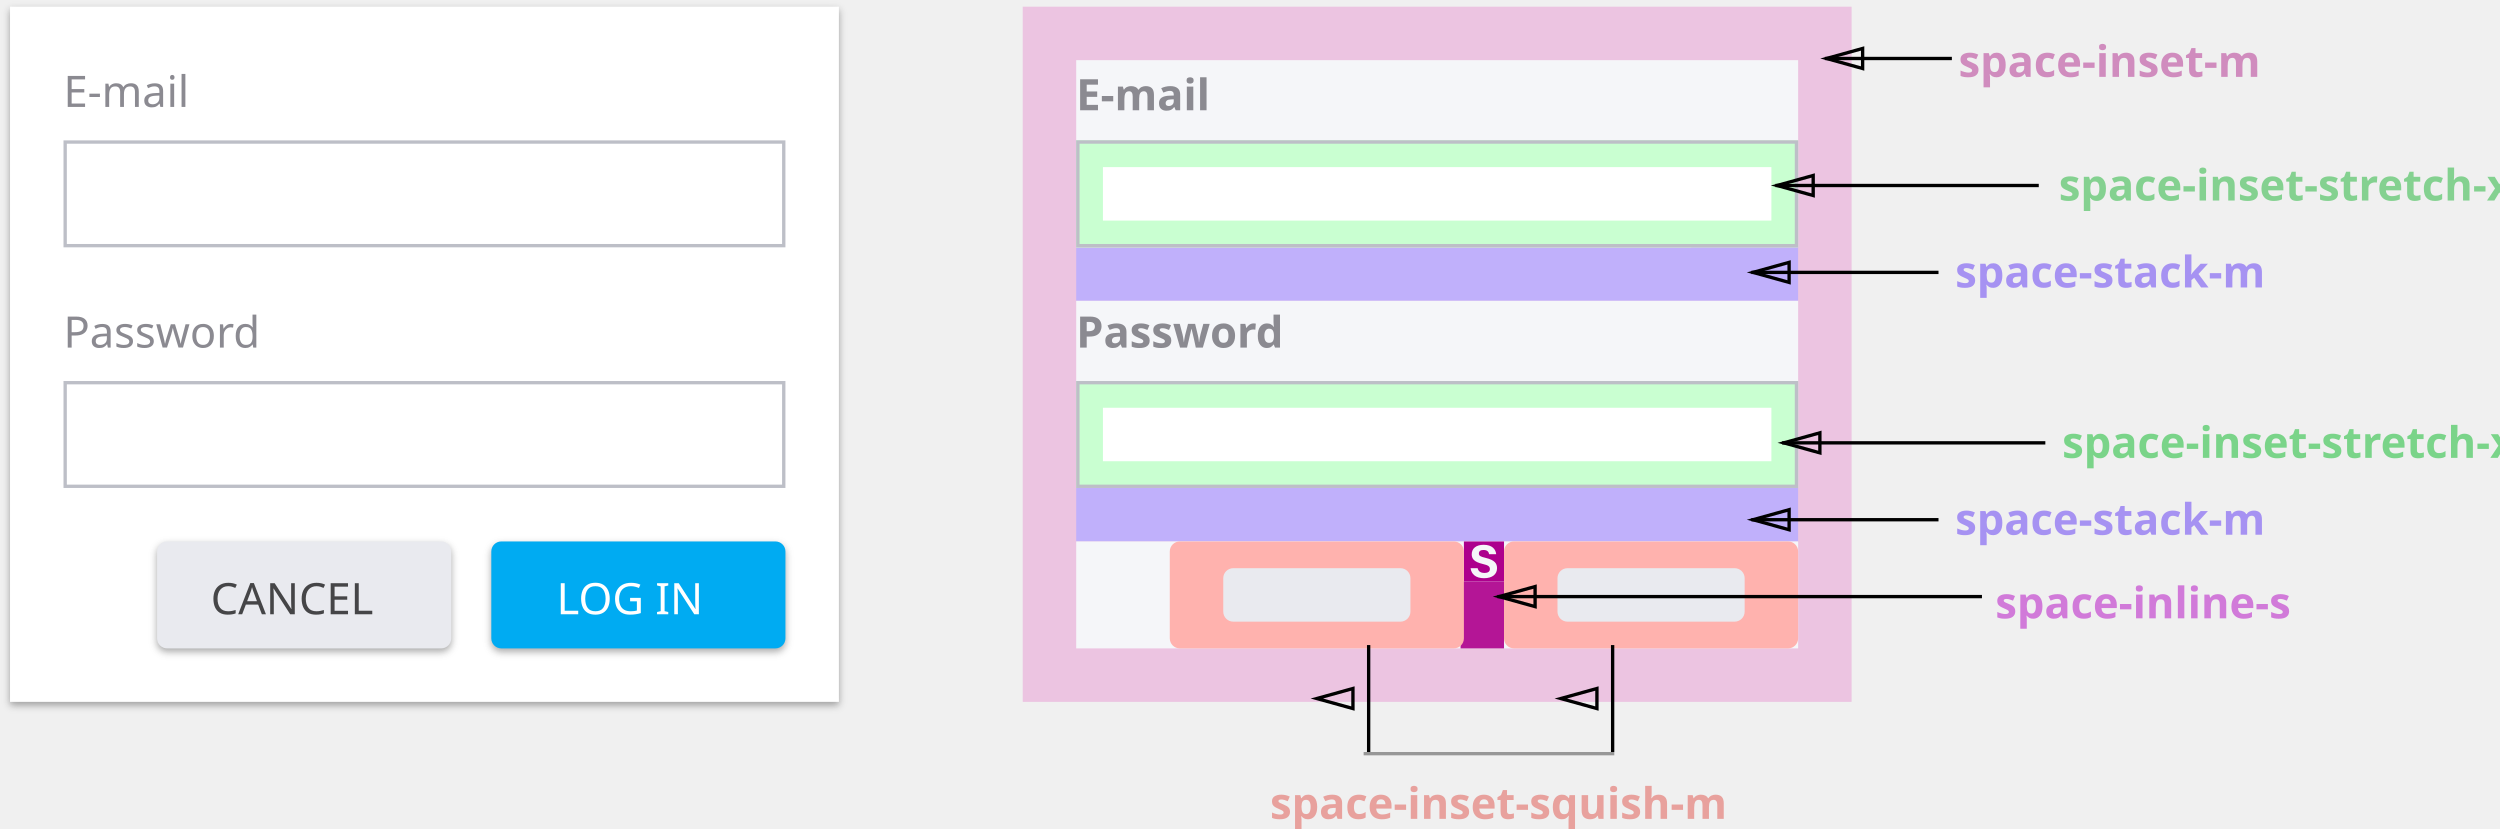
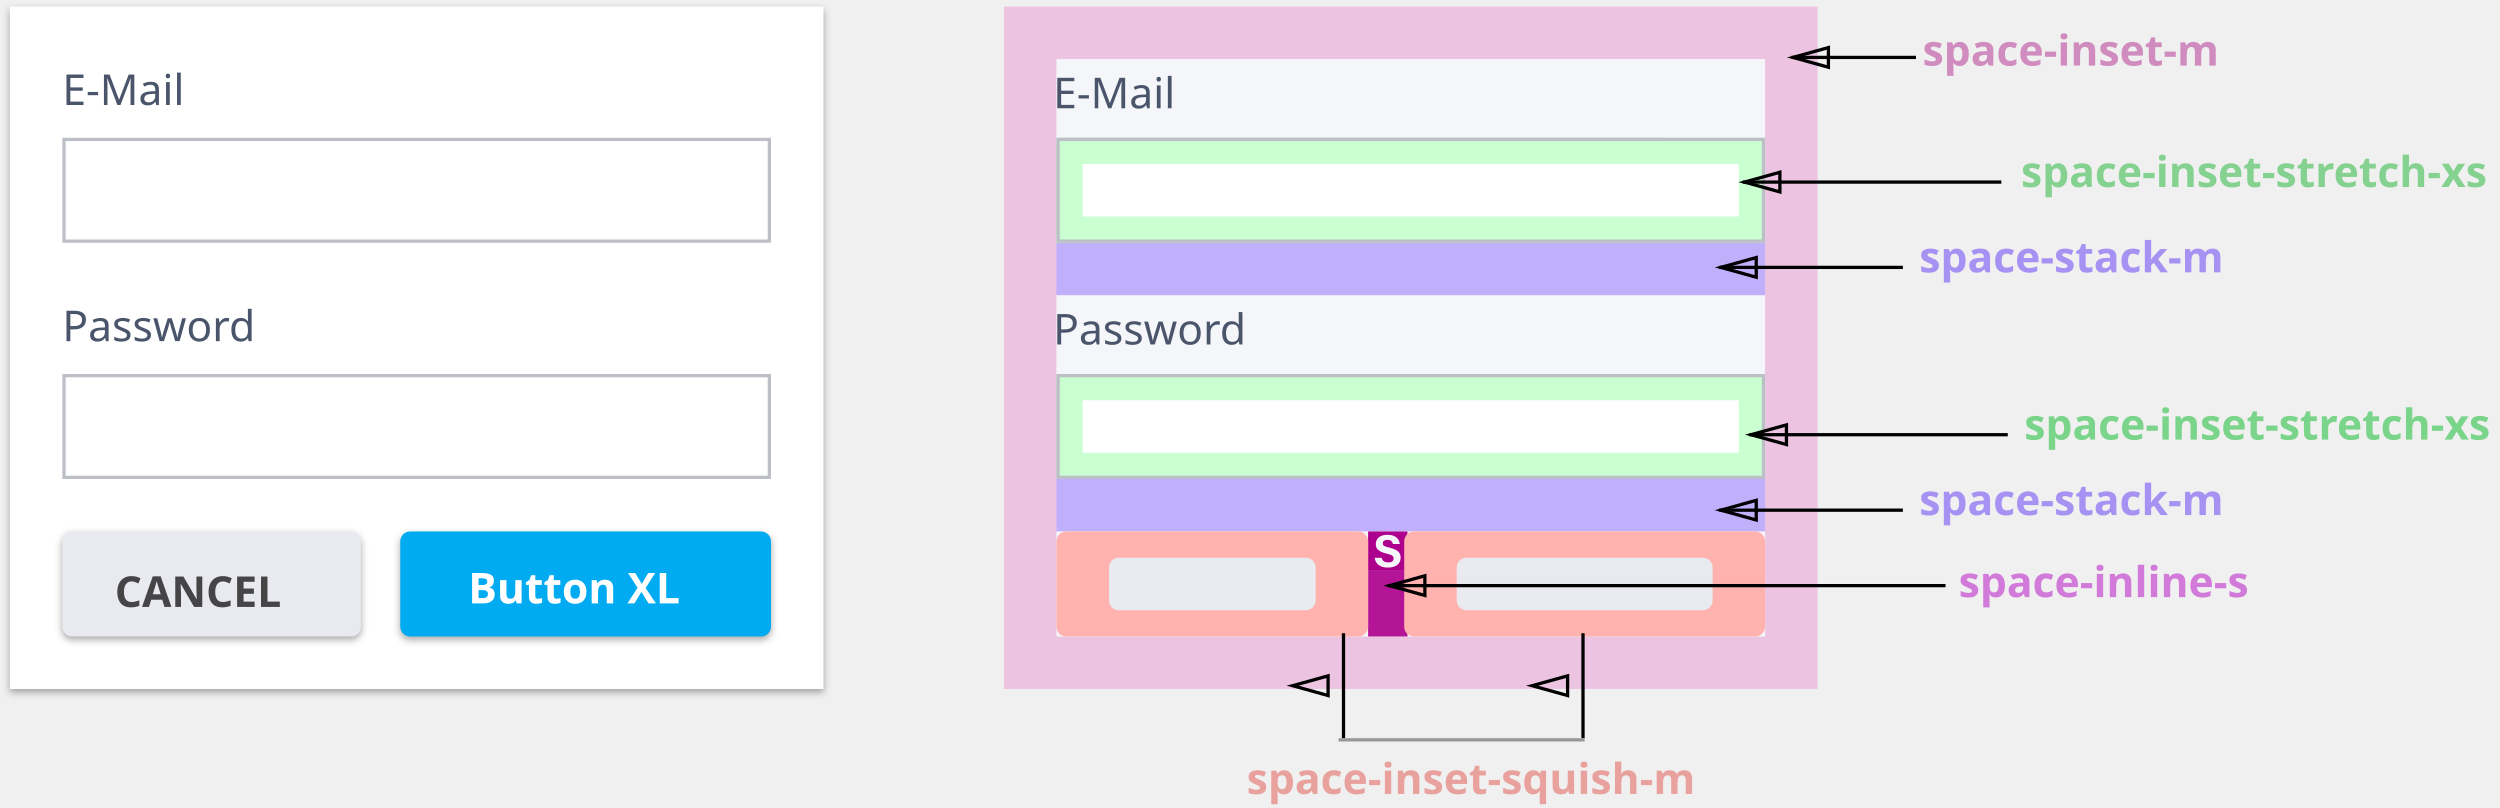
- <svg xmlns="http://www.w3.org/2000/svg" xmlns:xlink="http://www.w3.org/1999/xlink" width="748px" height="248px" viewBox="0 0 748 248" version="1.1">
+ <svg xmlns="http://www.w3.org/2000/svg" xmlns:xlink="http://www.w3.org/1999/xlink" width="762px" height="246px" viewBox="0 0 762 246" version="1.1">
  <defs>
    <rect id="path-1" x="0" y="0" width="248" height="208" />
    <filter x="-2.8%" y="-2.4%" width="105.6%" height="106.7%" filterUnits="objectBoundingBox" id="filter-2">
      <feOffset dx="0" dy="1" in="SourceAlpha" result="shadowOffsetOuter1" />
      <feGaussianBlur stdDeviation="1" in="shadowOffsetOuter1" result="shadowBlurOuter1" />
      <feColorMatrix values="0 0 0 0 0   0 0 0 0 0   0 0 0 0 0  0 0 0 0.24 0" type="matrix" in="shadowBlurOuter1" result="shadowMatrixOuter1" />
      <feOffset dx="0" dy="1" in="SourceAlpha" result="shadowOffsetOuter2" />
      <feGaussianBlur stdDeviation="1.5" in="shadowOffsetOuter2" result="shadowBlurOuter2" />
      <feColorMatrix values="0 0 0 0 0   0 0 0 0 0   0 0 0 0 0  0 0 0 0.12 0" type="matrix" in="shadowBlurOuter2" result="shadowMatrixOuter2" />
      <feMerge>
        <feMergeNode in="shadowMatrixOuter1" />
        <feMergeNode in="shadowMatrixOuter2" />
      </feMerge>
    </filter>
    <rect id="path-3" x="16" y="40" width="216" height="32" />
    <rect id="path-4" x="16" y="112" width="216" height="32" />
-     <rect id="path-5" x="44" y="160" width="88" height="32" rx="3" />
-     <filter x="-8.0%" y="-15.6%" width="115.9%" height="143.8%" filterUnits="objectBoundingBox" id="filter-6">
+     <rect id="path-5" x="16" y="112" width="216" height="32" />
+     <rect id="path-6" x="16" y="40" width="184" height="32" />
+     <rect id="path-7" x="16" y="40" width="216" height="32" />
+     <rect id="path-8" x="0" y="0" width="113" height="32" rx="3" />
+     <filter x="-6.2%" y="-15.6%" width="112.4%" height="143.8%" filterUnits="objectBoundingBox" id="filter-9">
      <feOffset dx="0" dy="1" in="SourceAlpha" result="shadowOffsetOuter1" />
      <feGaussianBlur stdDeviation="1" in="shadowOffsetOuter1" result="shadowBlurOuter1" />
      <feColorMatrix values="0 0 0 0 0   0 0 0 0 0   0 0 0 0 0  0 0 0 0.24 0" type="matrix" in="shadowBlurOuter1" result="shadowMatrixOuter1" />
      <feOffset dx="0" dy="1" in="SourceAlpha" result="shadowOffsetOuter2" />
      <feGaussianBlur stdDeviation="1.5" in="shadowOffsetOuter2" result="shadowBlurOuter2" />
      <feColorMatrix values="0 0 0 0 0   0 0 0 0 0   0 0 0 0 0  0 0 0 0.12 0" type="matrix" in="shadowBlurOuter2" result="shadowMatrixOuter2" />
      <feMerge>
        <feMergeNode in="shadowMatrixOuter1" />
        <feMergeNode in="shadowMatrixOuter2" />
      </feMerge>
    </filter>
-     <rect id="path-7" x="144" y="160" width="88" height="32" rx="3" />
-     <filter x="-8.0%" y="-15.6%" width="115.9%" height="143.8%" filterUnits="objectBoundingBox" id="filter-8">
+     <rect id="path-10" x="0" y="0" width="91" height="32" rx="3" />
+     <filter x="-7.7%" y="-15.6%" width="115.4%" height="143.8%" filterUnits="objectBoundingBox" id="filter-11">
      <feOffset dx="0" dy="1" in="SourceAlpha" result="shadowOffsetOuter1" />
      <feGaussianBlur stdDeviation="1" in="shadowOffsetOuter1" result="shadowBlurOuter1" />
      <feColorMatrix values="0 0 0 0 0   0 0 0 0 0   0 0 0 0 0  0 0 0 0.24 0" type="matrix" in="shadowBlurOuter1" result="shadowMatrixOuter1" />
      <feOffset dx="0" dy="1" in="SourceAlpha" result="shadowOffsetOuter2" />
      <feGaussianBlur stdDeviation="1.5" in="shadowOffsetOuter2" result="shadowBlurOuter2" />
      <feColorMatrix values="0 0 0 0 0   0 0 0 0 0   0 0 0 0 0  0 0 0 0.12 0" type="matrix" in="shadowBlurOuter2" result="shadowMatrixOuter2" />
      <feMerge>
        <feMergeNode in="shadowMatrixOuter1" />
        <feMergeNode in="shadowMatrixOuter2" />
      </feMerge>
    </filter>
-     <rect id="path-9" x="16" y="112" width="216" height="32" />
-     <rect id="path-10" x="16" y="40" width="184" height="32" />
-     <rect id="path-11" x="16" y="40" width="216" height="32" />
  </defs>
-   <g id="Space" stroke="none" stroke-width="1" fill="none" fill-rule="evenodd">
-     <g id="Space-V4" transform="translate(-305, -5936)">
-       <g id="Group-22" transform="translate(308, 5938)">
-         <g id="Group-7">
-           <g id="paper-shadow-1">
-             <use fill="black" fill-opacity="1" filter="url(#filter-2)" xlink:href="#path-1" />
-             <use fill="#FFFFFF" fill-rule="evenodd" xlink:href="#path-1" />
-           </g>
-           <g id="Rectangle-36-Copy-11">
-             <use fill="#FFFFFF" fill-rule="evenodd" xlink:href="#path-3" />
-             <rect stroke="#BDBFC7" stroke-width="1" x="16.5" y="40.5" width="215" height="31" />
-           </g>
-           <g id="Rectangle-36-Copy-12">
-             <use fill="#FFFFFF" fill-rule="evenodd" xlink:href="#path-4" />
-             <rect stroke="#BDBFC7" stroke-width="1" x="16.5" y="112.5" width="215" height="31" />
-           </g>
-           <text id="E-mail" font-family="Avenir-Book, Avenir" font-size="13" font-weight="normal" line-spacing="24" fill="#8B8A91">
-             <tspan x="16" y="30">E-mail</tspan>
-           </text>
-           <text id="Password" font-family="Avenir-Book, Avenir" font-size="13" font-weight="normal" line-spacing="24" fill="#8B8A91">
-             <tspan x="16" y="102">Password</tspan>
-           </text>
-           <g id="Rectangle-31-Copy-3">
-             <use fill="black" fill-opacity="1" filter="url(#filter-6)" xlink:href="#path-5" />
-             <use fill="#E9EAEF" fill-rule="evenodd" xlink:href="#path-5" />
-           </g>
-           <g id="Rectangle-31-Copy-4">
-             <use fill="black" fill-opacity="1" filter="url(#filter-8)" xlink:href="#path-7" />
-             <use fill="#00ABF2" fill-rule="evenodd" xlink:href="#path-7" />
-           </g>
-           <text id="8:13:8:13-copy-11" font-family="Avenir-Book, Avenir" font-size="13" font-weight="normal" line-spacing="16" fill="#454547">
-             <tspan x="60.056" y="181.78">CANCEL</tspan>
-           </text>
-           <text id="8:13:8:13-copy-12" font-family="Avenir-Book, Avenir" font-size="13" font-weight="normal" line-spacing="16" fill="#FFFFFF">
-             <tspan x="163.521" y="181.78">LOG IN</tspan>
-           </text>
+   <g id="Documentation-Images" stroke="none" stroke-width="1" fill="none" fill-rule="evenodd">
+     <g id="Desktop-HD" transform="translate(-134, -586)">
+       <g id="Group-7" transform="translate(137, 588)">
+         <g id="paper-shadow-1">
+           <use fill="black" fill-opacity="1" filter="url(#filter-2)" xlink:href="#path-1" />
+           <use fill="#FFFFFF" fill-rule="evenodd" xlink:href="#path-1" />
        </g>
+         <g id="Rectangle-36-Copy-11">
+           <use fill="#FFFFFF" fill-rule="evenodd" xlink:href="#path-3" />
+           <rect stroke="#BDBFC7" stroke-width="1" x="16.5" y="40.5" width="215" height="31" />
+         </g>
+         <g id="Rectangle-36-Copy-12">
+           <use fill="#FFFFFF" fill-rule="evenodd" xlink:href="#path-4" />
+           <rect stroke="#BDBFC7" stroke-width="1" x="16.5" y="112.5" width="215" height="31" />
+         </g>
+         <text id="E-Mail" font-family="ObjektivMk1-Regular, Objektiv Mk1" font-size="13" font-weight="normal" line-spacing="24" fill="#4A556C">
+           <tspan x="16" y="30">E-Mail</tspan>
+         </text>
+         <text id="Password" font-family="ObjektivMk1-Regular, Objektiv Mk1" font-size="13" font-weight="normal" line-spacing="24" fill="#4A556C">
+           <tspan x="16" y="102">Password</tspan>
+         </text>
        <g id="Group-6" transform="translate(303, 0)">
          <rect id="Rectangle-5" fill="#ECC4E1" x="0" y="0" width="248" height="208" />
          <rect id="Rectangle-2-Copy-6" fill="#C0B0FB" x="16" y="144" width="216" height="16" />
          <rect id="Rectangle-2-Copy-4" fill="#C0B0FB" x="16" y="72" width="216" height="16" />
          <rect id="Rectangle-Copy" fill="#F5F6F9" x="16" y="88" width="216" height="24" />
          <rect id="Rectangle-Copy-3" fill="#F5F6F9" x="16" y="160" width="216" height="32" />
-           <rect id="Rectangle-Copy-3" fill="#B41596" x="131" y="172" width="13" height="20" />
+           <rect id="Rectangle-Copy-3" fill="#B41596" x="111" y="172" width="12" height="20" />
          <rect id="Rectangle-Copy-2" fill="#F5F6F9" x="16" y="16" width="216" height="24" />
+           <text id="E-Mail-Copy" font-family="ObjektivMk1-Regular, Objektiv Mk1" font-size="13" font-weight="normal" line-spacing="24" fill="#4A556C">
+             <tspan x="15" y="31">E-Mail</tspan>
+           </text>
+           <text id="Password-Copy" font-family="ObjektivMk1-Regular, Objektiv Mk1" font-size="13" font-weight="normal" line-spacing="24" fill="#4A556C">
+             <tspan x="15" y="103">Password</tspan>
+           </text>
          <path d="M277.5,15.5 L240.5,15.5" id="Line" stroke="#000000" stroke-linecap="square" />
          <path id="Line-decoration-1" d="M240.5,15.5 L251.3,18.5 L251.3,12.5 L240.5,15.5 Z" stroke="#000000" stroke-linecap="square" />
          <g id="Rectangle-36-Copy-9">
-             <use fill="#C9FFD1" fill-rule="evenodd" xlink:href="#path-9" />
+             <use fill="#C9FFD1" fill-rule="evenodd" xlink:href="#path-5" />
            <rect stroke="#BDBFC7" stroke-width="1" x="16.5" y="112.5" width="215" height="31" />
          </g>
          <g id="Rectangle-36-Copy-10">
-             <use fill="#FFFFFF" fill-rule="evenodd" xlink:href="#path-10" />
+             <use fill="#FFFFFF" fill-rule="evenodd" xlink:href="#path-6" />
            <rect stroke="#BDBFC7" stroke-width="1" x="16.5" y="40.5" width="183" height="31" />
          </g>
-           <text id="Password" font-family="Avenir-Heavy, Avenir" font-size="13" font-weight="600" line-spacing="24" fill="#8B8A91">
-             <tspan x="16" y="102">Password</tspan>
-           </text>
-           <text id="E-mail" font-family="Avenir-Heavy, Avenir" font-size="13" font-weight="600" line-spacing="24" fill="#8B8A91">
-             <tspan x="16" y="31">E-mail</tspan>
-           </text>
          <rect id="Rectangle-2-Copy-5" fill="#FFFFFF" x="24" y="120" width="200" height="16" />
          <g id="Rectangle-36-Copy-9">
-             <use fill="#C9FFD1" fill-rule="evenodd" xlink:href="#path-11" />
+             <use fill="#C9FFD1" fill-rule="evenodd" xlink:href="#path-7" />
            <rect stroke="#BDBFC7" stroke-width="1" x="16.5" y="40.5" width="215" height="31" />
          </g>
-           <g id="Spacing/Space/$space-s:-0.75rem-12px" transform="translate(132, 160)" fill="#AD008D">
+           <g id="$space-s:-0.75rem/12px" transform="translate(111, 160)" fill="#AD008D">
            <path d="M0,0 L12,0 L12,12 L0,12 L0,0 Z M2,8.01 C2.226,9.787 3.537,11 6.006,11 C8.573,11 9.913,9.773 9.913,8.01 C9.913,6.628 9.292,5.584 6.471,4.907 C4.891,4.554 4.482,4.272 4.482,3.595 C4.482,2.904 4.99,2.551 5.85,2.551 C7.106,2.551 7.43,3.2 7.543,3.807 L9.659,3.807 C9.518,2.382 8.488,1 5.907,1 C3.608,1 2.339,2.142 2.339,3.835 C2.339,5.147 2.987,6.12 5.639,6.74 C7.303,7.121 7.769,7.46 7.769,8.264 C7.769,8.969 7.289,9.42 6.161,9.42 C5.032,9.42 4.341,8.983 4.116,8.01 L2,8.01 Z" id="$space-s:-0.75rem-12px" />
          </g>
          <rect id="Rectangle-2-Copy-5" fill="#FFFFFF" x="24" y="48" width="200" height="16" />
-           <rect id="Rectangle-31-Copy-5" fill="#FFB2AE" x="44" y="160" width="88" height="32" rx="3" />
-           <rect id="Rectangle-31-Copy-6" fill="#FFB2AE" x="144" y="160" width="88" height="32" rx="3" />
-           <rect id="Rectangle-31-Copy-5" fill="#E9EAEF" x="60" y="168" width="56" height="16" rx="3" />
-           <rect id="Rectangle-31-Copy-7" fill="#E9EAEF" x="160" y="168" width="56" height="16" rx="3" />
-           <text id="space-inset-m" font-family="Avenir-Heavy, Avenir" font-size="13" font-weight="600" fill="#D08CBE">
-             <tspan x="280" y="21">space-inset-m</tspan>
+           <rect id="Rectangle-31-Copy-5" fill="#FFB2AE" x="16" y="160" width="95" height="32" rx="3" />
+           <rect id="Rectangle-31-Copy-6" fill="#FFB2AE" x="122" y="160" width="110" height="32" rx="3" />
+           <rect id="Rectangle-31-Copy-8" fill="#E9EAEF" x="32" y="168" width="63" height="16" rx="3" />
+           <rect id="Rectangle-31-Copy-7" fill="#E9EAEF" x="138" y="168" width="78" height="16" rx="3" />
+           <text id="space-inset-m" font-family="ObjektivMk1-Bold, Objektiv Mk1" font-size="13" font-weight="bold" fill="#D08CBE">
+             <tspan x="280" y="18">space-inset-m</tspan>
          </text>
-           <text id="space-inset-stretch-" font-family="Avenir-Heavy, Avenir" font-size="13" font-weight="600" fill="#84D190">
-             <tspan x="310" y="58">space-inset-stretch-xs</tspan>
+           <text id="space-inset-stretch-" font-family="ObjektivMk1-Bold, Objektiv Mk1" font-size="13" font-weight="bold" fill="#84D190">
+             <tspan x="310" y="55">space-inset-stretch-xs</tspan>
          </text>
-           <text id="space-inset-squish-m" font-family="Avenir-Heavy, Avenir" font-size="13" font-weight="600" fill="#E8A19D">
-             <tspan x="74" y="243">space-inset-squish-m</tspan>
+           <text id="space-inset-squish-m" font-family="ObjektivMk1-Bold, Objektiv Mk1" font-size="13" font-weight="bold" fill="#E8A19D">
+             <tspan x="74" y="240">space-inset-squish-m</tspan>
          </text>
-           <text id="space-inset-stretch-" font-family="Avenir-Heavy, Avenir" font-size="13" font-weight="600" fill="#7AD489">
-             <tspan x="311" y="135">space-inset-stretch-xs</tspan>
+           <text id="space-inset-stretch-" font-family="ObjektivMk1-Bold, Objektiv Mk1" font-size="13" font-weight="bold" fill="#7AD489">
+             <tspan x="311" y="132">space-inset-stretch-xs</tspan>
          </text>
-           <text id="space-stack-m" font-family="Avenir-Heavy, Avenir" font-size="13" font-weight="600" fill="#A692F2">
-             <tspan x="279" y="84">space-stack-m</tspan>
+           <text id="space-stack-m" font-family="ObjektivMk1-Bold, Objektiv Mk1" font-size="13" font-weight="bold" fill="#A692F2">
+             <tspan x="279" y="81">space-stack-m</tspan>
          </text>
-           <text id="space-stack-m-copy" font-family="Avenir-Heavy, Avenir" font-size="13" font-weight="600" fill="#A692F2">
-             <tspan x="279" y="158">space-stack-m</tspan>
+           <text id="space-stack-m-copy" font-family="ObjektivMk1-Bold, Objektiv Mk1" font-size="13" font-weight="bold" fill="#A692F2">
+             <tspan x="279" y="155">space-stack-m</tspan>
          </text>
          <path d="M305.466,130.5 L227.707,130.5" id="Line" stroke="#000000" stroke-linecap="square" />
          <path id="Line-decoration-1" d="M227.707,130.5 L238.507,133.5 L238.507,127.5 L227.707,130.5 Z" stroke="#000000" stroke-linecap="square" />
-           <path d="M286.5,176.5 L142.5,176.5" id="Line-Copy-4" stroke="#000000" stroke-linecap="square" />
-           <path id="Line-Copy-4-decoration-1" d="M142.5,176.5 L153.3,179.5 L153.3,173.5 L142.5,176.5 Z" stroke="#000000" stroke-linecap="square" />
+           <path d="M286.5,176.5 L117.5,176.5" id="Line-Copy-4" stroke="#000000" stroke-linecap="square" />
+           <path id="Line-Copy-4-decoration-1" d="M117.5,176.5 L128.3,179.5 L128.3,173.5 L117.5,176.5 Z" stroke="#000000" stroke-linecap="square" />
          <g id="Group" transform="translate(218, 78)" stroke="#000000" stroke-linecap="square">
            <path d="M55.5,1.5 L0.5,1.5" id="Line-Copy" />
            <path id="Line-Copy-decoration-1" d="M0.5,1.5 L11.3,4.5 L11.3,-1.5 L0.5,1.5 Z" />
            <path d="M55.5,75.5 L0.5,75.5" id="Line-Copy-2" />
            <path id="Line-Copy-2-decoration-1" d="M0.5,75.5 L11.3,78.5 L11.3,72.5 L0.5,75.5 Z" />
          </g>
          <g id="Group-2" transform="translate(102, 191)" stroke-linecap="square">
            <path d="M17,16 L-14,16" id="Line-Copy-2" stroke="#000000" transform="translate(1.5, 16) rotate(90) translate(-1.5, -16) " />
            <path id="Line-Copy-2-decoration-1" d="M-14,16 L-3.2,19 L-3.2,13 L-14,16 Z" stroke="#000000" />
            <path d="M90,16 L59,16" id="Line-Copy-5" stroke="#000000" transform="translate(74.5, 16) rotate(90) translate(-74.5, -16) " />
            <path id="Line-Copy-5-decoration-1" d="M59,16 L69.8,19 L69.8,13 L59,16 Z" stroke="#000000" />
            <path d="M37.5,-4.5 L37.5,69.5" id="Line" stroke="#979797" transform="translate(37.5, 32.5) rotate(90) translate(-37.5, -32.5) " />
          </g>
-           <text id="space-inline-s" font-family="Avenir-Heavy, Avenir" font-size="13" font-weight="600" fill="#D17AD9">
-             <tspan x="291" y="183">space-inline-s</tspan>
+           <text id="space-inline-s" font-family="ObjektivMk1-Bold, Objektiv Mk1" font-size="13" font-weight="bold" fill="#D17AD9">
+             <tspan x="291" y="180">space-inline-s</tspan>
          </text>
          <path d="M303.5,53.5 L225.707,53.5" id="Line-Copy-3" stroke="#000000" stroke-linecap="square" />
          <path id="Line-Copy-3-decoration-1" d="M225.707,53.5 L236.507,56.5 L236.507,50.5 L225.707,53.5 Z" stroke="#000000" stroke-linecap="square" />
+         </g>
+         <g id="$btn-dflt-sec-copy" transform="translate(119, 160)">
+           <g id="Rectangle-31-Copy">
+             <use fill="black" fill-opacity="1" filter="url(#filter-9)" xlink:href="#path-8" />
+             <use fill="#00ABF2" fill-rule="evenodd" xlink:href="#path-8" />
+           </g>
+           <text id="Button-Text" font-family="ObjektivMk1-Bold, Objektiv Mk1" font-size="13" font-weight="bold" line-spacing="16" fill="#FFFFFF">
+             <tspan x="20.724" y="21.921">Button XL</tspan>
+           </text>
+         </g>
+         <g id="$btn-dflt-sec" transform="translate(16, 160)">
+           <g id="Rectangle-31-Copy">
+             <use fill="black" fill-opacity="1" filter="url(#filter-11)" xlink:href="#path-10" />
+             <use fill="#E9EAEF" fill-rule="evenodd" xlink:href="#path-10" />
+           </g>
+           <text id="Button-Text" font-family="ObjektivMk1-Bold, Objektiv Mk1" font-size="13" font-weight="bold" line-spacing="16" fill="#454547">
+             <tspan x="16" y="23">CANCEL</tspan>
+           </text>
        </g>
      </g>
    </g>
  </g>
</svg>
